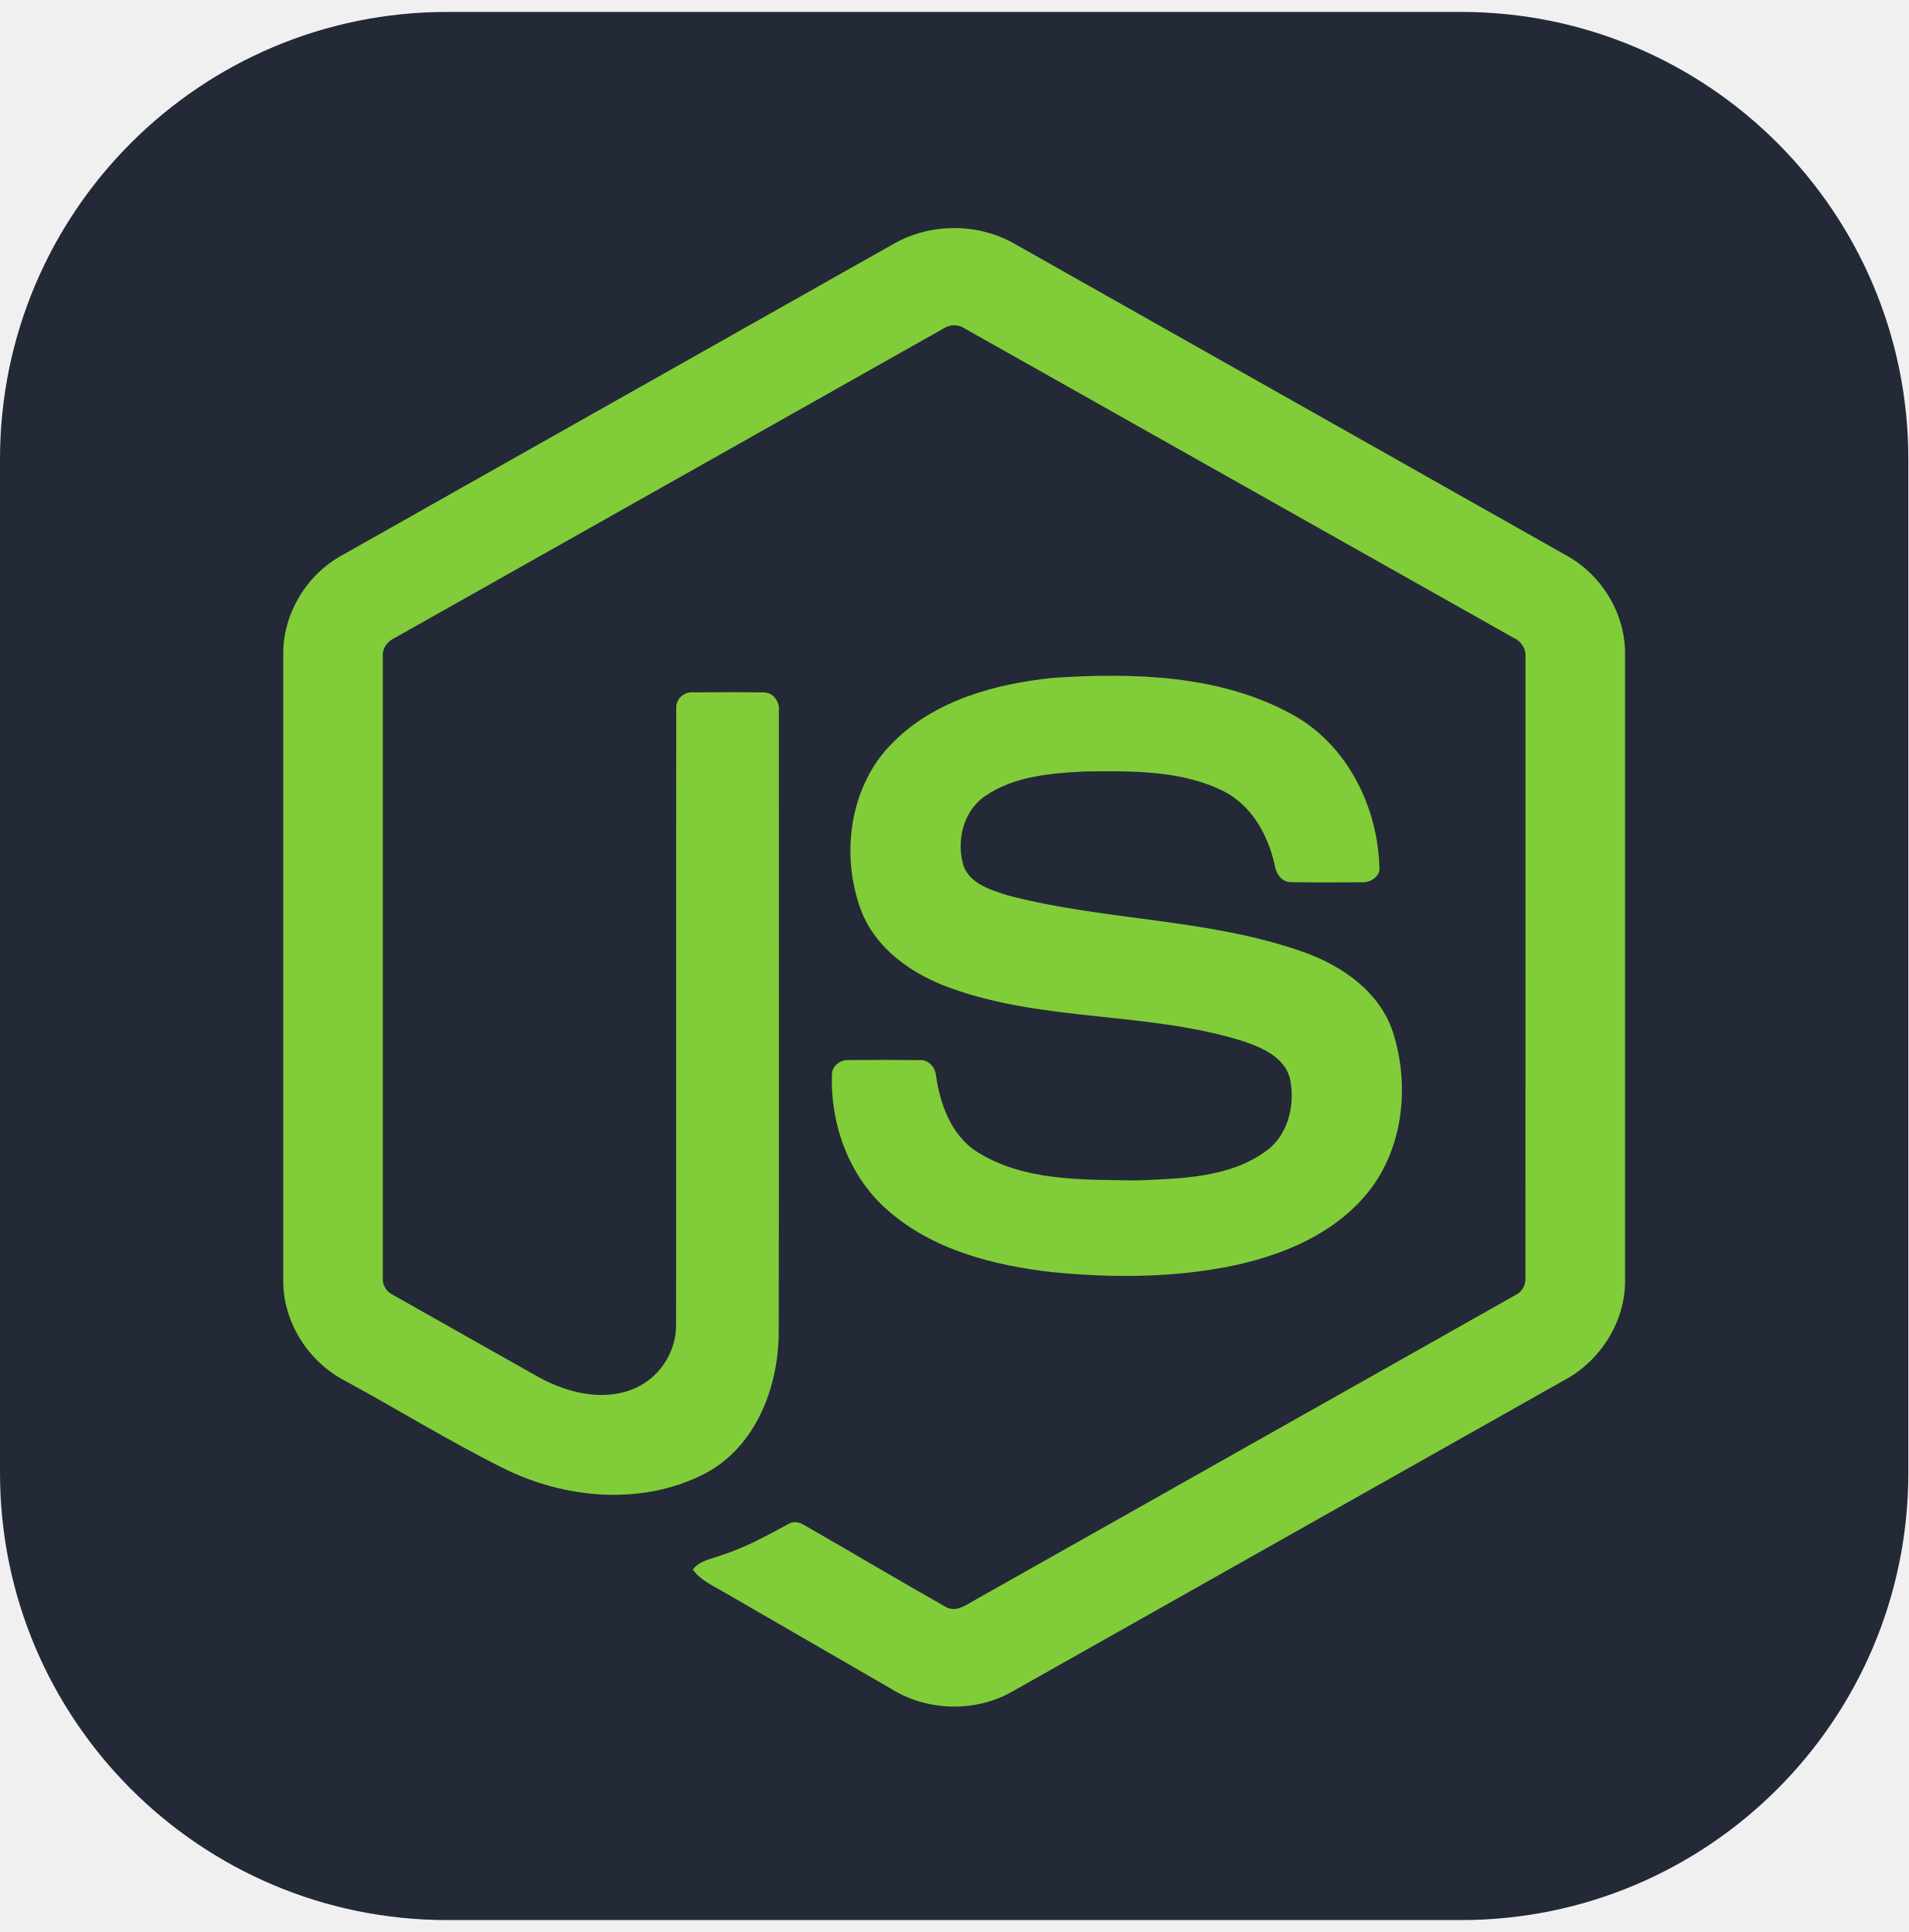
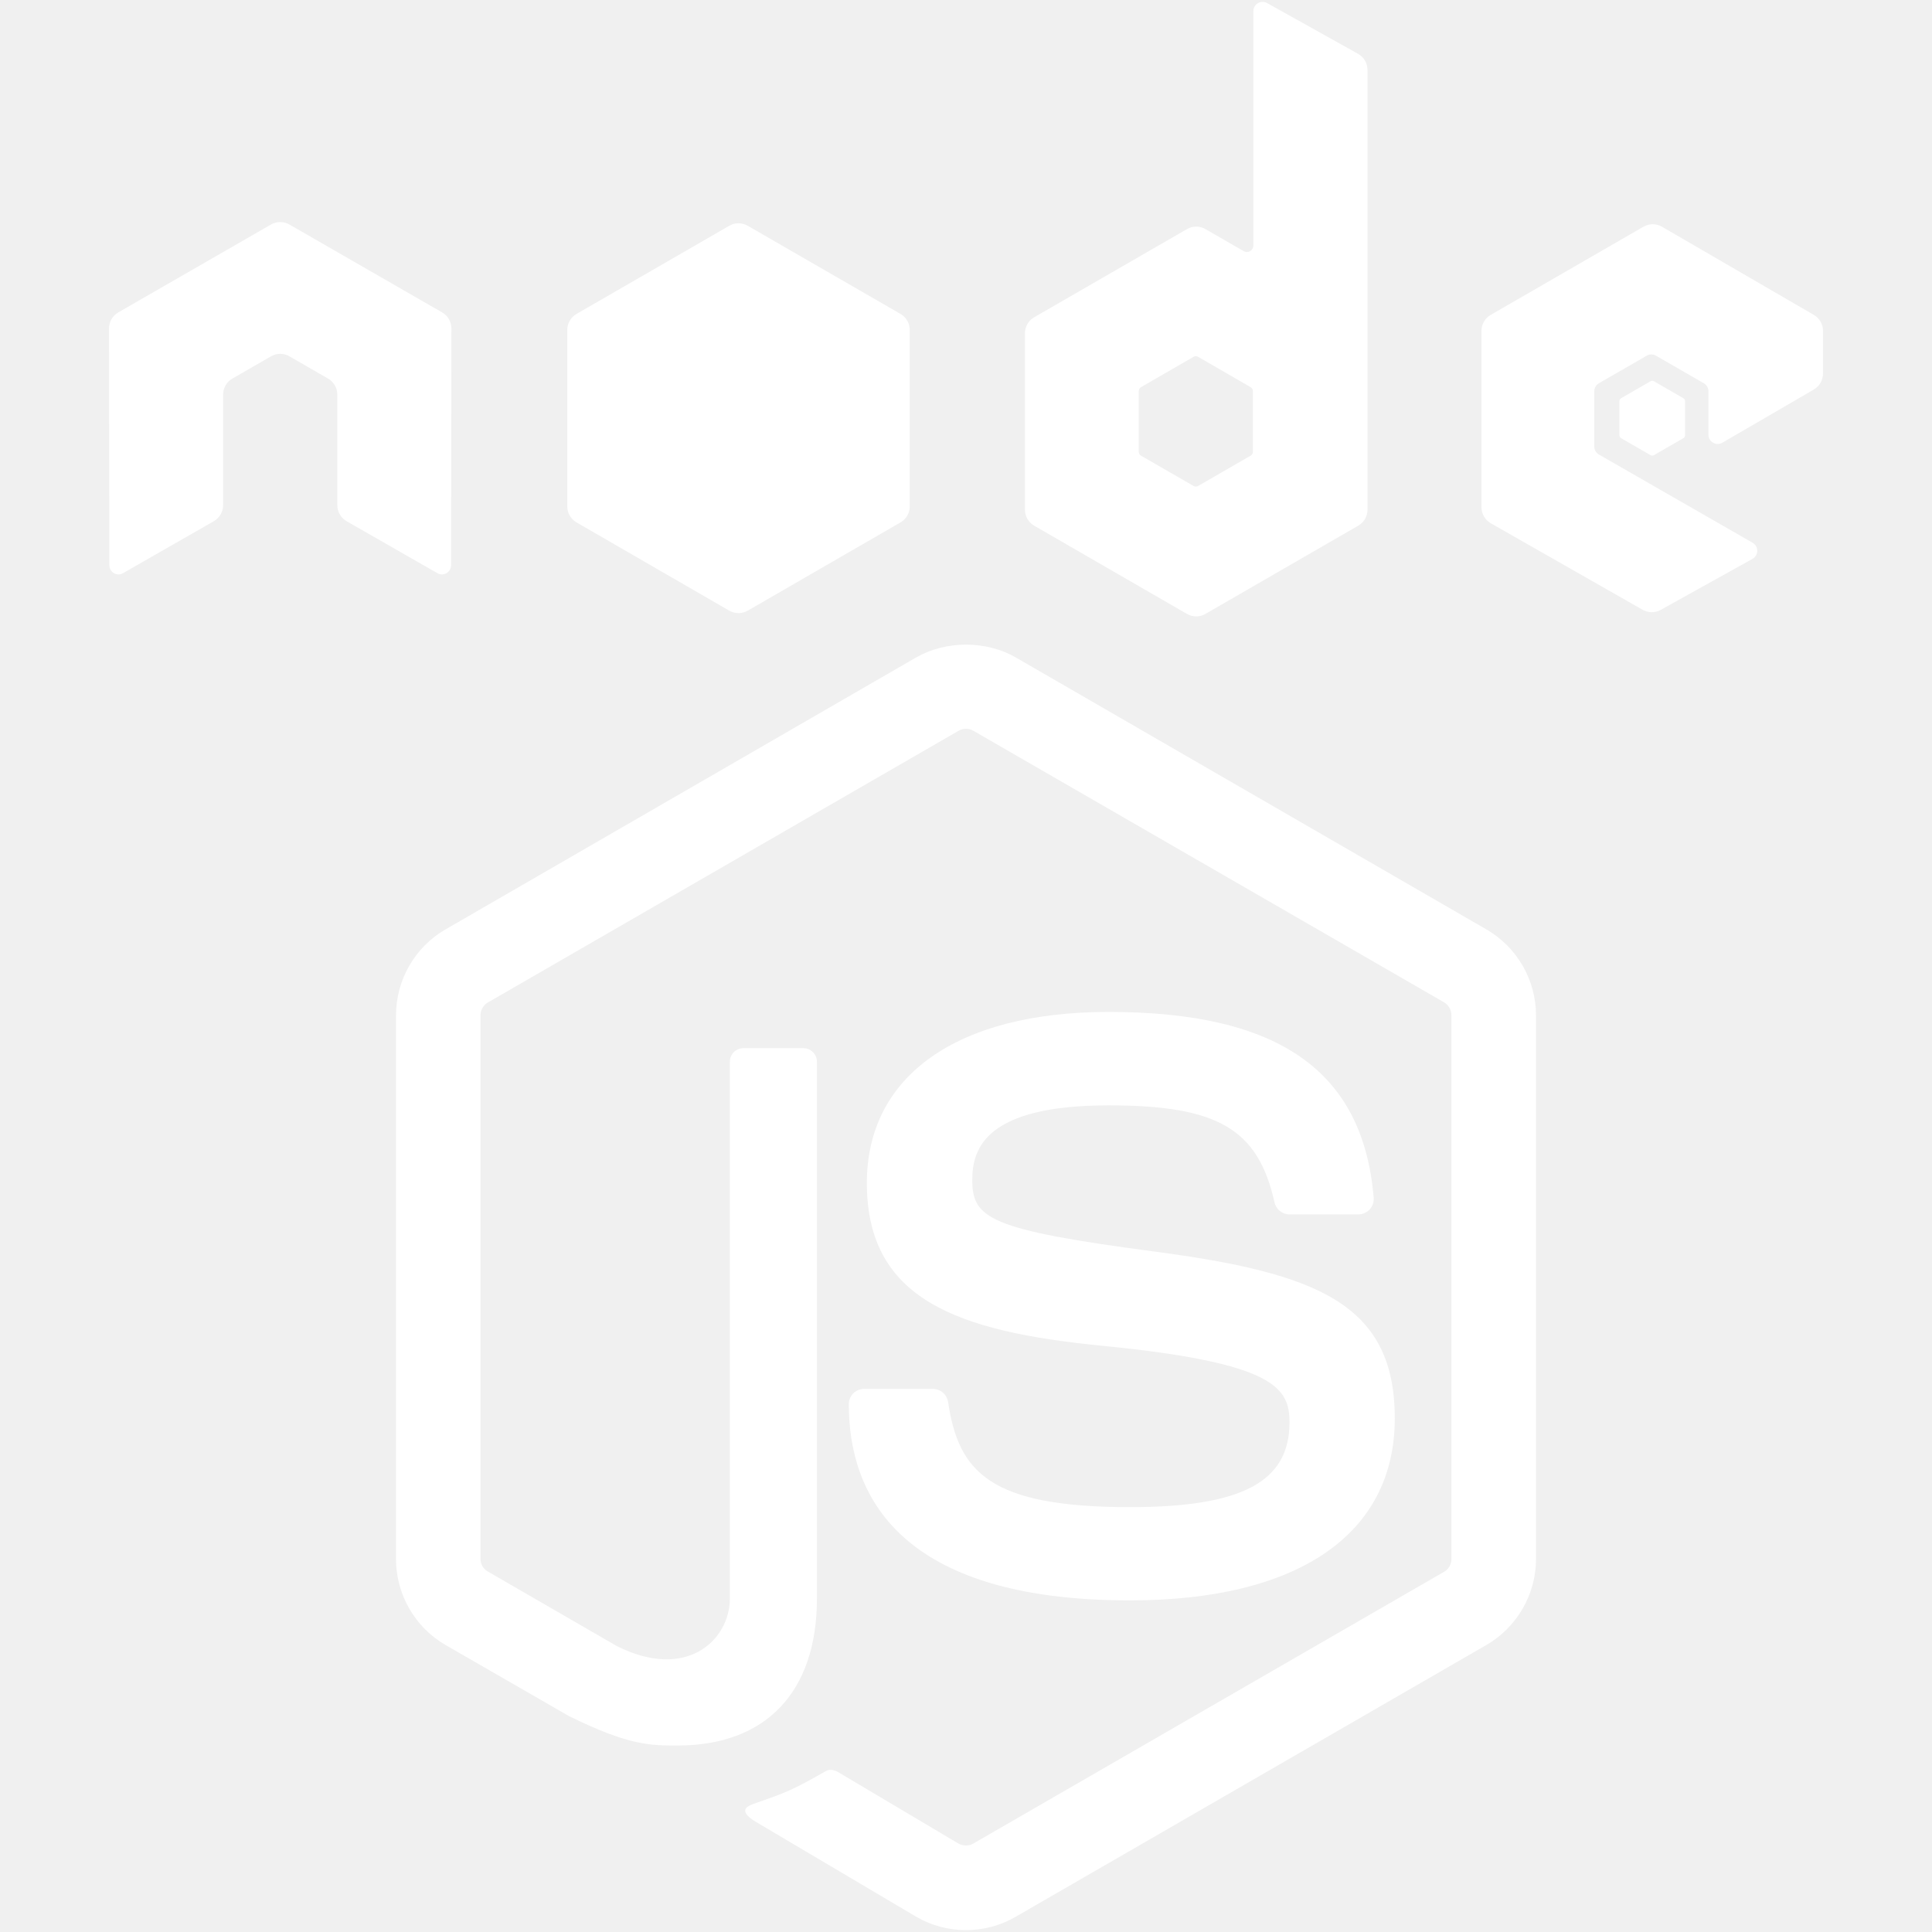
- <svg xmlns="http://www.w3.org/2000/svg" width="80" height="81" viewBox="0 0 80 81" fill="none">
-   <g clip-path="url(#clip0_2209_31)">
-     <path d="M61.25 0.5H18.75C8.395 0.5 0 8.895 0 19.25V61.75C0 72.105 8.395 80.5 18.75 80.5H61.25C71.605 80.5 80 72.105 80 61.75V19.25C80 8.895 71.605 0.5 61.25 0.5Z" fill="#242938" />
-     <path d="M37.462 10.224C38.999 9.344 41.001 9.34 42.536 10.224C50.262 14.589 57.99 18.948 65.715 23.316C67.168 24.134 68.139 25.751 68.125 27.425V53.689C68.135 55.433 67.068 57.088 65.535 57.888C57.835 62.23 50.138 66.576 42.439 70.918C40.87 71.815 38.828 71.746 37.308 70.775C35 69.437 32.687 68.105 30.379 66.768C29.907 66.487 29.375 66.263 29.042 65.806C29.336 65.409 29.863 65.359 30.291 65.186C31.254 64.879 32.14 64.388 33.025 63.91C33.249 63.757 33.522 63.816 33.736 63.953C35.711 65.085 37.667 66.25 39.648 67.371C40.071 67.615 40.498 67.291 40.86 67.089C48.416 62.818 55.981 58.564 63.537 54.292C63.817 54.157 63.971 53.86 63.949 53.553C63.954 44.889 63.95 36.224 63.951 27.56C63.983 27.212 63.782 26.892 63.467 26.75C55.794 22.428 48.124 18.1 40.452 13.778C40.319 13.686 40.161 13.637 40 13.637C39.839 13.637 39.681 13.685 39.548 13.776C31.875 18.1 24.207 22.433 16.535 26.753C16.221 26.896 16.011 27.211 16.048 27.56C16.05 36.224 16.048 44.889 16.048 53.555C16.035 53.704 16.068 53.855 16.142 53.985C16.217 54.115 16.33 54.22 16.466 54.284C18.513 55.445 20.563 56.598 22.612 57.755C23.766 58.376 25.183 58.745 26.455 58.269C27.577 57.867 28.363 56.722 28.342 55.53C28.353 46.917 28.337 38.302 28.35 29.69C28.322 29.308 28.685 28.992 29.056 29.028C30.04 29.021 31.025 29.014 32.009 29.03C32.42 29.021 32.702 29.433 32.651 29.818C32.647 38.486 32.662 47.154 32.645 55.822C32.647 58.132 31.698 60.646 29.561 61.776C26.929 63.14 23.675 62.851 21.075 61.543C18.824 60.419 16.675 59.093 14.464 57.889C12.927 57.094 11.864 55.432 11.875 53.69V27.425C11.859 25.717 12.87 24.07 14.367 23.264C22.066 18.919 29.764 14.571 37.462 10.224Z" fill="#81CD39" />
-     <path d="M44.178 28.417C47.536 28.201 51.131 28.289 54.152 29.944C56.492 31.211 57.789 33.872 57.83 36.471C57.765 36.821 57.398 37.014 57.064 36.99C56.09 36.989 55.115 37.004 54.141 36.984C53.727 37 53.487 36.619 53.435 36.254C53.156 35.01 52.477 33.778 51.307 33.178C49.51 32.279 47.427 32.324 45.467 32.343C44.037 32.419 42.499 32.542 41.287 33.383C40.357 34.021 40.074 35.307 40.406 36.343C40.719 37.087 41.578 37.327 42.281 37.548C46.327 38.606 50.615 38.501 54.585 39.894C56.228 40.461 57.836 41.565 58.398 43.286C59.134 45.592 58.812 48.349 57.17 50.2C55.84 51.723 53.902 52.553 51.969 53.003C49.398 53.576 46.73 53.591 44.118 53.336C41.663 53.056 39.108 52.411 37.212 50.739C35.592 49.331 34.8 47.138 34.878 45.022C34.897 44.664 35.253 44.415 35.596 44.444C36.577 44.436 37.558 44.434 38.539 44.446C38.931 44.417 39.221 44.756 39.242 45.126C39.422 46.31 39.867 47.554 40.901 48.256C42.895 49.543 45.397 49.455 47.68 49.491C49.572 49.407 51.695 49.382 53.238 48.131C54.053 47.418 54.294 46.225 54.074 45.199C53.836 44.332 52.929 43.928 52.151 43.664C48.156 42.401 43.82 42.859 39.864 41.43C38.257 40.863 36.704 39.79 36.087 38.14C35.227 35.804 35.621 32.916 37.434 31.127C39.201 29.348 41.752 28.662 44.178 28.417Z" fill="#81CD39" />
+ <svg xmlns="http://www.w3.org/2000/svg" fill="#FFFFFF" version="1.1" width="800px" height="800px" viewBox="0 0 512 512" enable-background="new 0 0 512 512" xml:space="preserve">
+   <g id="5151e0c8492e5103c096af88a51f0aa3">
+     <path display="inline" fill-rule="evenodd" clip-rule="evenodd" d="M115.889,151.885l-24.053-13.773   c-1.512-0.891-2.451-2.499-2.451-4.244v-29.306c0-1.745-0.928-3.364-2.443-4.232l-10.239-5.899   c-0.742-0.444-1.601-0.662-2.432-0.662c-0.854,0-1.689,0.218-2.451,0.662l-10.246,5.899c-1.516,0.869-2.44,2.488-2.44,4.232v29.306   c0,1.745-0.928,3.342-2.446,4.244l-24.061,13.773c-0.747,0.458-1.675,0.458-2.429,0c-0.766-0.421-1.22-1.234-1.22-2.107   l-0.089-62.733c0-1.759,0.938-3.375,2.447-4.247L71.819,59.5c0.695-0.403,1.46-0.61,2.232-0.643c0.06,0,0.352,0,0.422,0   c0.776,0.033,1.541,0.24,2.229,0.643l40.48,23.299c1.52,0.873,2.443,2.488,2.443,4.247l-0.078,62.733   c0,0.873-0.469,1.686-1.216,2.107C117.586,152.344,116.643,152.344,115.889,151.885z M271.617,135.07V88.317   c0-1.748,0.932-3.36,2.443-4.232l40.503-23.373c1.508-0.873,3.371-0.876,4.887-0.004l10.136,5.844c0.532,0.307,1.187,0.307,1.715,0   c0.525-0.307,0.854-0.872,0.854-1.482V2.943c0-0.869,0.459-1.667,1.205-2.11c0.751-0.437,1.675-0.444,2.433-0.022l24.098,13.448   c1.552,0.861,2.51,2.499,2.51,4.27V135.07c0,1.749-0.932,3.36-2.447,4.236l-40.502,23.388c-1.512,0.88-3.379,0.88-4.895,0   l-40.495-23.388C272.549,138.43,271.617,136.818,271.617,135.07z M301.781,119.711c0,0.436,0.232,0.839,0.609,1.057l13.906,8.014   c0.377,0.214,0.843,0.214,1.22,0l13.906-8.014c0.377-0.218,0.609-0.621,0.609-1.057v-16.058c0-0.436-0.232-0.843-0.609-1.057   l-13.902-8.033c-0.381-0.218-0.847-0.218-1.228,0l-13.906,8.033c-0.373,0.214-0.605,0.621-0.605,1.057V119.711z M480.675,83.449   l-40.235-23.365c-1.513-0.88-3.383-0.883-4.898-0.004l-40.487,23.369c-1.512,0.873-2.443,2.488-2.443,4.236v46.738   c0,1.759,0.946,3.378,2.47,4.251l40.232,22.921c1.481,0.851,3.304,0.854,4.794,0.03L464.44,148.1   c0.772-0.433,1.253-1.242,1.257-2.122c0.007-0.88-0.462-1.697-1.228-2.137l-40.738-23.384c-0.758-0.436-1.228-1.246-1.228-2.122   v-14.645c0-0.873,0.466-1.682,1.224-2.122l12.679-7.312c0.754-0.433,1.686-0.433,2.439,0l12.687,7.312   c0.758,0.44,1.224,1.25,1.224,2.122v11.525c0,0.873,0.469,1.682,1.227,2.118c0.758,0.433,1.689,0.433,2.447-0.004l24.245-14.095   c1.512-0.876,2.437-2.487,2.437-4.232V87.678C483.111,85.933,482.187,84.321,480.675,83.449z M152.783,138.441l40.48,23.387   c1.516,0.873,3.378,0.873,4.894,0l40.495-23.387c1.512-0.876,2.443-2.488,2.443-4.236V87.434c0-1.745-0.932-3.364-2.447-4.236   l-40.491-23.365c-1.516-0.876-3.378-0.876-4.891,0l-40.483,23.365c-1.516,0.873-2.447,2.492-2.447,4.236v46.771   C150.336,135.954,151.268,137.565,152.783,138.441z M393.945,246.323l-124.834-72.14c-7.833-4.465-18.338-4.465-26.237,0   l-124.838,72.14c-8.088,4.658-13.093,13.396-13.093,22.755v144.073c0,9.353,5.005,18.102,13.093,22.767l32.732,18.856   c15.861,7.807,21.547,7.807,28.759,7.807c23.477,0,36.968-14.202,36.968-38.969V281.373c0-2.012-1.641-3.597-3.618-3.597h-15.832   c-2.011,0-3.626,1.585-3.626,3.597v142.239c0,10.979-11.363,21.905-29.916,12.639l-34.199-19.769   c-1.205-0.654-1.971-1.948-1.971-3.331V269.078c0-1.367,0.766-2.728,1.978-3.423l124.764-72.015c1.156-0.673,2.694-0.673,3.844,0   l124.79,71.996c1.193,0.714,1.937,2.029,1.937,3.441v144.073c0,1.383-0.743,2.706-1.907,3.371l-124.841,72.06   c-1.068,0.65-2.706,0.65-3.867,0l-32.022-19.015c-0.953-0.547-2.173-0.754-3.098-0.229c-8.864,5.031-10.542,5.692-18.845,8.576   c-2.055,0.717-5.09,1.948,1.128,5.419l41.682,24.663c3.992,2.313,8.535,3.504,13.093,3.504c4.624,0,9.152-1.19,13.145-3.504   l124.834-72.078c8.084-4.705,13.114-13.414,13.114-22.767V269.078C407.06,259.719,402.029,250.999,393.945,246.323z    M299.448,399.408c-37.253,0-45.448-9.359-48.194-27.886c-0.318-1.978-2.012-3.453-4.044-3.453h-18.202   c-2.255,0-4.065,1.804-4.065,4.07c0,23.705,12.904,51.983,74.506,51.983c44.605,0,70.182-17.559,70.182-48.231   c0-30.415-20.553-38.503-63.809-44.232c-43.719-5.785-48.161-8.768-48.161-19.007c0-8.436,3.763-19.717,36.144-19.717   c28.918,0,39.578,6.231,43.962,25.716c0.385,1.837,2.056,3.176,3.948,3.176h18.271c1.135,0,2.211-0.488,2.979-1.294   c0.772-0.854,1.183-1.967,1.075-3.135c-2.827-33.579-25.143-49.226-70.236-49.226c-40.14,0-64.078,16.94-64.078,45.333   c0,30.813,23.819,39.334,62.333,43.134c46.092,4.525,49.67,11.256,49.67,20.327C341.729,392.703,329.105,399.408,299.448,399.408z    M438.328,101.044c-0.288-0.17-0.646-0.17-0.935,0l-7.767,4.484c-0.292,0.167-0.47,0.477-0.47,0.81v8.979   c0,0.333,0.178,0.644,0.47,0.81l7.767,4.484c0.288,0.167,0.646,0.167,0.935,0l7.773-4.484c0.293-0.166,0.47-0.477,0.47-0.81v-8.979   c0-0.333-0.177-0.643-0.47-0.81L438.328,101.044z">
+ 
+ </path>
  </g>
-   <defs>
-     <clipPath id="clip0_2209_31">
-       <rect width="80" height="80" fill="white" transform="translate(0 0.5)" />
-     </clipPath>
-   </defs>
</svg>
